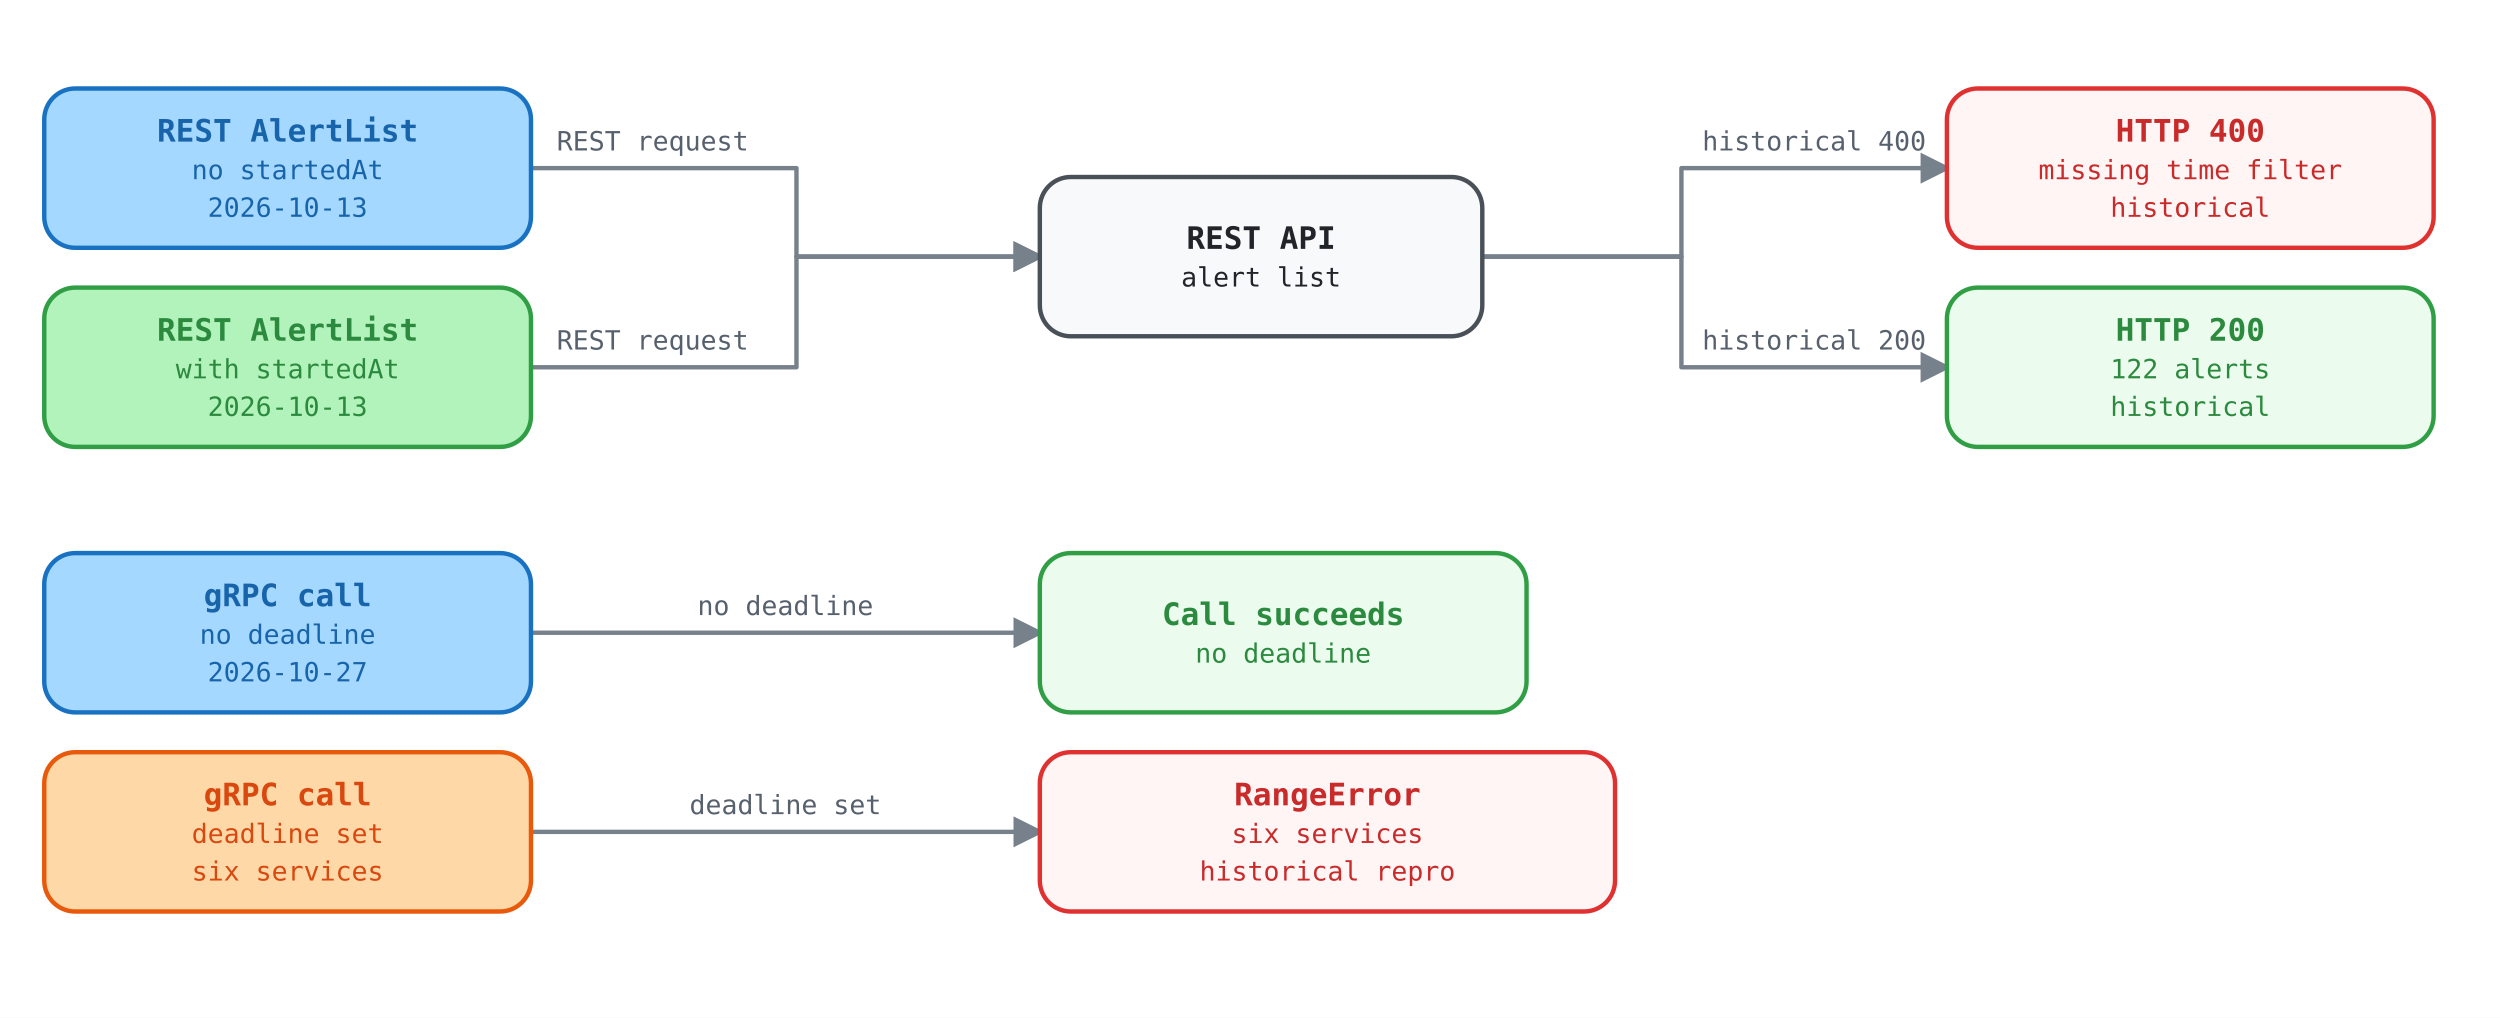
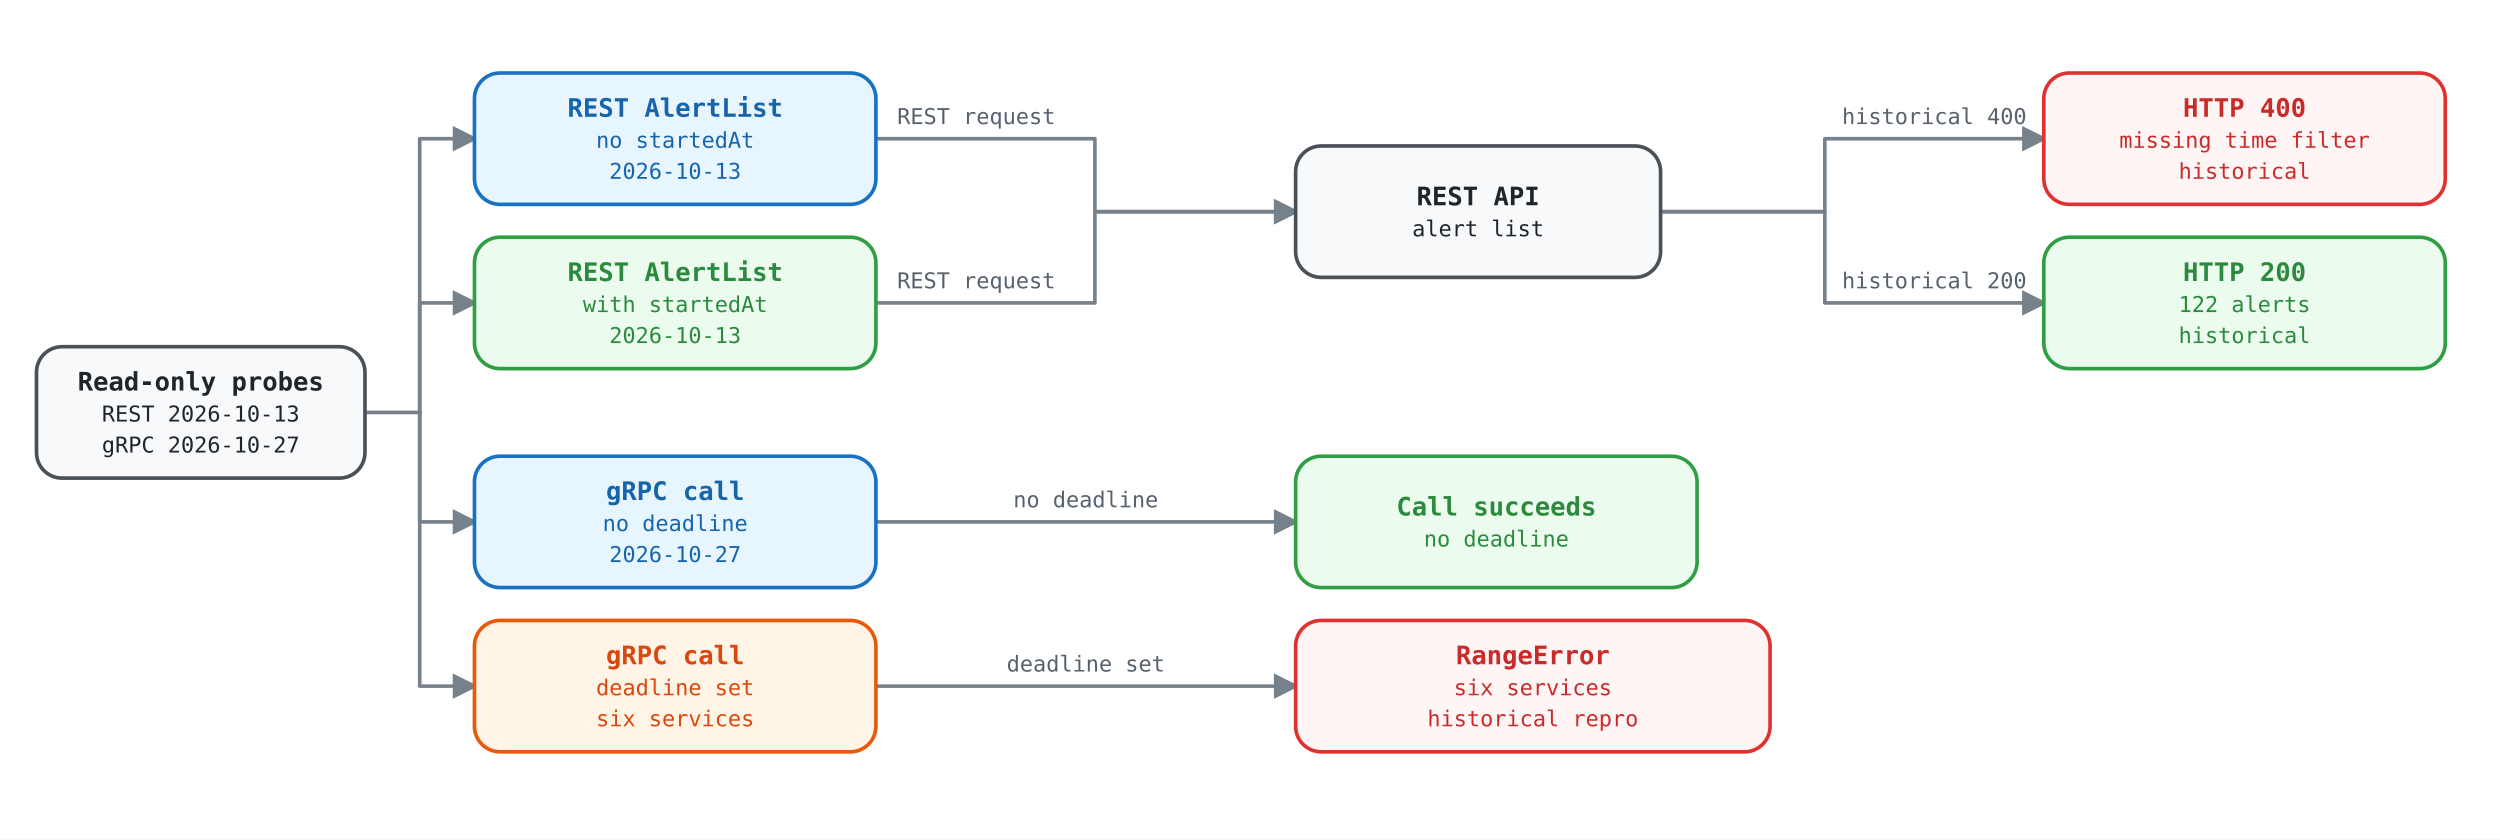
- <svg xmlns="http://www.w3.org/2000/svg" width="1130" height="460" id="alert-history" viewBox="0 0 1130 460" role="group" aria-label="Historical REST alert-list probes and the later gRPC deadline result.">
+ <svg xmlns="http://www.w3.org/2000/svg" width="1370" height="460" id="alert-history" viewBox="0 0 1370 460" role="group" aria-label="Historical REST alert-list probes and the later gRPC deadline result.">
  <style>/* House diagram style: the SVG parts and the explorer states. It reads the
   color tokens of page-theme/assets/theme.css, so load that file first. */
svg text { font-family: "JetBrains Mono", ui-monospace, "SF Mono", Menlo, Consolas, monospace; }
.node rect { stroke-width: 2; transition: stroke-width .15s; }
.node .nm { font-size: 14px; font-weight: 700; text-anchor: middle; }
.node .ft { font-size: 12px; text-anchor: middle; }
.fam-blue.src rect { fill: #a5d8ff; stroke: #1971c2; } .fam-blue.proc rect { fill: #e7f5ff; stroke: #1971c2; } .fam-blue text { fill: #1864ab; }
.fam-violet.src rect { fill: #d0bfff; stroke: #7048e8; } .fam-violet.proc rect { fill: #f3f0ff; stroke: #7048e8; } .fam-violet text { fill: #5f3dc4; }
.fam-green.src rect { fill: #b2f2bb; stroke: #2f9e44; } .fam-green.proc rect { fill: #ebfbee; stroke: #2f9e44; } .fam-green text { fill: #2b8a3e; }
.fam-orange.src rect { fill: #ffd8a8; stroke: #e8590c; } .fam-orange.proc rect { fill: #fff4e6; stroke: #e8590c; } .fam-orange text { fill: #d9480f; }
.fam-red.src rect { fill: #ffc9c9; stroke: #e03131; } .fam-red.proc rect { fill: #fff5f5; stroke: #e03131; } .fam-red text { fill: #c92a2a; }
.fam-cyan.src rect { fill: #99e9f2; stroke: #1098ad; } .fam-cyan.proc rect { fill: #e3fafc; stroke: #1098ad; } .fam-cyan text { fill: #0b7285; }
.fam-yellow.src rect { fill: #ffec99; stroke: #f08c00; } .fam-yellow.proc rect { fill: #fff9db; stroke: #f08c00; } .fam-yellow text { fill: #a35a00; }
.fam-neutral rect { fill: #f8f9fa; stroke: #495057; } .fam-neutral text { fill: #212529; }
.planned rect { stroke-dasharray: 7 6; }
.container rect { fill: #fafbfc; stroke: #a9b3be; stroke-width: 1.5; }
.clabel { font-size: 12px; font-weight: 600; fill: #57616d; }
.wire { fill: none; stroke: #77818c; stroke-width: 2; stroke-linecap: round; stroke-linejoin: round; }
.access .wire { stroke-dasharray: 1 7; stroke-width: 2.5; }
.elabel { font-size: 12px; fill: #57616d; }
.ah { fill: #77818c; } .ah-hi { fill: #1c222a; }
.note { font-size: 12px; font-weight: 600; fill: #57616d; }
.note.warn { fill: #b35900; }
.note.fam-blue { fill: #1971c2; } .note.fam-violet { fill: #7048e8; } .note.fam-green { fill: #2f9e44; }
.note.fam-orange { fill: #e8590c; } .note.fam-red { fill: #e03131; } .note.fam-cyan { fill: #1098ad; }
.note.fam-yellow { fill: #f08c00; } .note.fam-neutral { fill: #495057; }

.explorer .node { cursor: pointer; }
.explorer .node:focus { outline: none; }
.explorer .node:focus-visible rect, .explorer .node.sel rect { stroke: #5f3dc4; stroke-width: 4; }
.explorer .node, .explorer .edge { transition: opacity .2s; }
.explorer svg.dimming .node:not(.lit) { opacity: .28; }
.explorer svg.dimming .edge:not(.hi):not(.flow) { opacity: .14; }
.edge.hi .wire, .edge.flow .wire { stroke: #1c222a; stroke-width: 3; }
.edge.flow .wire { stroke-dasharray: 9 7; animation: flow .9s linear infinite; }
.edge.flow.access .wire, .edge.hi.access .wire { stroke-dasharray: 1 7; animation: none; }
@keyframes flow { to { stroke-dashoffset: -16; } }
@media (prefers-reduced-motion: reduce) { .edge.flow .wire { animation: none; stroke-dasharray: none; } * { transition: none !important; } }

.legend { display: flex; flex-wrap: wrap; gap: 6px 18px; font-size: 0.84rem; color: #57616d; }
.legend svg { width: 34px; height: 10px; vertical-align: middle; margin-right: 6px; min-width: 0; }
</style>
  <rect width="100%" height="100%" fill="#ffffff" />
  <defs>
    <marker id="alert-history-ah" viewBox="0 0 10 10" refX="8.5" refY="5" markerWidth="7" markerHeight="7" orient="auto-start-reverse">
      <path d="M0,0 L10,5 L0,10 z" class="ah" />
    </marker>
    <marker id="alert-history-ah-hi" viewBox="0 0 10 10" refX="8.5" refY="5" markerWidth="7" markerHeight="7" orient="auto-start-reverse">
      <path d="M0,0 L10,5 L0,10 z" class="ah-hi" />
    </marker>
  </defs>
+   <g class="edge data" data-seg="probes_stem" data-links="probes&gt;rest_empty,probes&gt;rest_started,probes&gt;grpc_open,probes&gt;grpc_deadline">
+     <path d="M200,226 H230" class="wire" />
+   </g>
+   <g class="edge data" data-seg="probes_rest_empty" data-links="probes&gt;rest_empty">
+     <path d="M230,226 V76 H260" class="wire arrow" marker-end="url(#alert-history-ah)" />
+   </g>
+   <g class="edge data" data-seg="probes_rest_started" data-links="probes&gt;rest_started">
+     <path d="M230,226 V166 H260" class="wire arrow" marker-end="url(#alert-history-ah)" />
+   </g>
+   <g class="edge data" data-seg="probes_grpc_open" data-links="probes&gt;grpc_open">
+     <path d="M230,226 V286 H260" class="wire arrow" marker-end="url(#alert-history-ah)" />
+   </g>
+   <g class="edge data" data-seg="probes_grpc_deadline" data-links="probes&gt;grpc_deadline">
+     <path d="M230,226 V376 H260" class="wire arrow" marker-end="url(#alert-history-ah)" />
+   </g>
  <g class="edge data" data-seg="rest_empty" data-links="rest_empty&gt;rest_api">
-     <path d="M240,76 H360 V116 H470" class="wire arrow" marker-end="url(#alert-history-ah)" />
-     <text x="295" y="68" class="elabel" text-anchor="middle">REST request</text>
+     <path d="M480,76 H600 V116 H710" class="wire arrow" marker-end="url(#alert-history-ah)" />
+     <text x="535" y="68" class="elabel" text-anchor="middle">REST request</text>
  </g>
  <g class="edge data" data-seg="rest_started" data-links="rest_started&gt;rest_api">
-     <path d="M240,166 H360 V116 H470" class="wire arrow" marker-end="url(#alert-history-ah)" />
-     <text x="295" y="158" class="elabel" text-anchor="middle">REST request</text>
+     <path d="M480,166 H600 V116 H710" class="wire arrow" marker-end="url(#alert-history-ah)" />
+     <text x="535" y="158" class="elabel" text-anchor="middle">REST request</text>
  </g>
  <g class="edge data" data-seg="rest_400" data-links="rest_api&gt;rest_missing">
-     <path d="M670,116 H760 V76 H880" class="wire arrow" marker-end="url(#alert-history-ah)" />
-     <text x="820" y="68" class="elabel" text-anchor="middle">historical 400</text>
+     <path d="M910,116 H1000 V76 H1120" class="wire arrow" marker-end="url(#alert-history-ah)" />
+     <text x="1060" y="68" class="elabel" text-anchor="middle">historical 400</text>
  </g>
  <g class="edge data" data-seg="rest_200" data-links="rest_api&gt;rest_success">
-     <path d="M670,116 H760 V166 H880" class="wire arrow" marker-end="url(#alert-history-ah)" />
-     <text x="820" y="158" class="elabel" text-anchor="middle">historical 200</text>
+     <path d="M910,116 H1000 V166 H1120" class="wire arrow" marker-end="url(#alert-history-ah)" />
+     <text x="1060" y="158" class="elabel" text-anchor="middle">historical 200</text>
  </g>
  <g class="edge data" data-seg="grpc_open" data-links="grpc_open&gt;grpc_ok">
-     <path d="M240,286 H470" class="wire arrow" marker-end="url(#alert-history-ah)" />
-     <text x="355" y="278" class="elabel" text-anchor="middle">no deadline</text>
+     <path d="M480,286 H710" class="wire arrow" marker-end="url(#alert-history-ah)" />
+     <text x="595" y="278" class="elabel" text-anchor="middle">no deadline</text>
  </g>
  <g class="edge data" data-seg="grpc_deadline" data-links="grpc_deadline&gt;grpc_error">
-     <path d="M240,376 H470" class="wire arrow" marker-end="url(#alert-history-ah)" />
-     <text x="355" y="368" class="elabel" text-anchor="middle">deadline set</text>
+     <path d="M480,376 H710" class="wire arrow" marker-end="url(#alert-history-ah)" />
+     <text x="595" y="368" class="elabel" text-anchor="middle">deadline set</text>
  </g>
-   <g class="node fam-blue src " data-id="rest_empty">
-     <rect x="20" y="40" width="220" height="72" rx="14" />
-     <text x="130.0" y="64.0" class="nm">REST AlertList</text>
-     <text x="130.0" y="81.0" class="ft">no startedAt</text>
-     <text x="130.0" y="98.0" class="ft">2026-10-13</text>
+   <g class="node fam-blue proc " data-id="rest_empty">
+     <rect x="260" y="40" width="220" height="72" rx="14" />
+     <text x="370" y="64.0" class="nm">REST AlertList</text>
+     <text x="370" y="81.0" class="ft">no startedAt</text>
+     <text x="370" y="98.0" class="ft">2026-10-13</text>
  </g>
-   <g class="node fam-green src " data-id="rest_started">
-     <rect x="20" y="130" width="220" height="72" rx="14" />
-     <text x="130.0" y="154.0" class="nm">REST AlertList</text>
-     <text x="130.0" y="171.0" class="ft">with startedAt</text>
-     <text x="130.0" y="188.0" class="ft">2026-10-13</text>
+   <g class="node fam-green proc " data-id="rest_started">
+     <rect x="260" y="130" width="220" height="72" rx="14" />
+     <text x="370" y="154.0" class="nm">REST AlertList</text>
+     <text x="370" y="171.0" class="ft">with startedAt</text>
+     <text x="370" y="188.0" class="ft">2026-10-13</text>
  </g>
  <g class="node fam-neutral hub " data-id="rest_api">
-     <rect x="470" y="80" width="200" height="72" rx="14" />
-     <text x="570.0" y="112.5" class="nm">REST API</text>
-     <text x="570.0" y="129.5" class="ft">alert list</text>
+     <rect x="710" y="80" width="200" height="72" rx="14" />
+     <text x="810" y="112.5" class="nm">REST API</text>
+     <text x="810" y="129.5" class="ft">alert list</text>
  </g>
  <g class="node fam-red proc " data-id="rest_missing">
-     <rect x="880" y="40" width="220" height="72" rx="14" />
-     <text x="990.0" y="64.0" class="nm">HTTP 400</text>
-     <text x="990.0" y="81.0" class="ft">missing time filter</text>
-     <text x="990.0" y="98.0" class="ft">historical</text>
+     <rect x="1120" y="40" width="220" height="72" rx="14" />
+     <text x="1230" y="64.0" class="nm">HTTP 400</text>
+     <text x="1230" y="81.0" class="ft">missing time filter</text>
+     <text x="1230" y="98.0" class="ft">historical</text>
  </g>
  <g class="node fam-green proc " data-id="rest_success">
-     <rect x="880" y="130" width="220" height="72" rx="14" />
-     <text x="990.0" y="154.0" class="nm">HTTP 200</text>
-     <text x="990.0" y="171.0" class="ft">122 alerts</text>
-     <text x="990.0" y="188.0" class="ft">historical</text>
+     <rect x="1120" y="130" width="220" height="72" rx="14" />
+     <text x="1230" y="154.0" class="nm">HTTP 200</text>
+     <text x="1230" y="171.0" class="ft">122 alerts</text>
+     <text x="1230" y="188.0" class="ft">historical</text>
  </g>
-   <g class="node fam-blue src " data-id="grpc_open">
-     <rect x="20" y="250" width="220" height="72" rx="14" />
-     <text x="130.0" y="274.0" class="nm">gRPC call</text>
-     <text x="130.0" y="291.0" class="ft">no deadline</text>
-     <text x="130.0" y="308.0" class="ft">2026-10-27</text>
+   <g class="node fam-blue proc " data-id="grpc_open">
+     <rect x="260" y="250" width="220" height="72" rx="14" />
+     <text x="370" y="274.0" class="nm">gRPC call</text>
+     <text x="370" y="291.0" class="ft">no deadline</text>
+     <text x="370" y="308.0" class="ft">2026-10-27</text>
  </g>
-   <g class="node fam-orange src " data-id="grpc_deadline">
-     <rect x="20" y="340" width="220" height="72" rx="14" />
-     <text x="130.0" y="364.0" class="nm">gRPC call</text>
-     <text x="130.0" y="381.0" class="ft">deadline set</text>
-     <text x="130.0" y="398.0" class="ft">six services</text>
+   <g class="node fam-orange proc " data-id="grpc_deadline">
+     <rect x="260" y="340" width="220" height="72" rx="14" />
+     <text x="370" y="364.0" class="nm">gRPC call</text>
+     <text x="370" y="381.0" class="ft">deadline set</text>
+     <text x="370" y="398.0" class="ft">six services</text>
  </g>
  <g class="node fam-green proc " data-id="grpc_ok">
-     <rect x="470" y="250" width="220" height="72" rx="14" />
-     <text x="580.0" y="282.5" class="nm">Call succeeds</text>
-     <text x="580.0" y="299.5" class="ft">no deadline</text>
+     <rect x="710" y="250" width="220" height="72" rx="14" />
+     <text x="820" y="282.5" class="nm">Call succeeds</text>
+     <text x="820" y="299.5" class="ft">no deadline</text>
  </g>
  <g class="node fam-red proc " data-id="grpc_error">
-     <rect x="470" y="340" width="260" height="72" rx="14" />
-     <text x="600.0" y="364.0" class="nm">RangeError</text>
-     <text x="600.0" y="381.0" class="ft">six services</text>
-     <text x="600.0" y="398.0" class="ft">historical repro</text>
+     <rect x="710" y="340" width="260" height="72" rx="14" />
+     <text x="840" y="364.0" class="nm">RangeError</text>
+     <text x="840" y="381.0" class="ft">six services</text>
+     <text x="840" y="398.0" class="ft">historical repro</text>
+   </g>
+   <g class="node fam-neutral hub " data-id="probes">
+     <rect x="20" y="190" width="180" height="72" rx="14" />
+     <text x="110.0" y="214.0" class="nm">Read-only probes</text>
+     <text x="110.0" y="231.0" class="ft">REST 2026-10-13</text>
+     <text x="110.0" y="248.0" class="ft">gRPC 2026-10-27</text>
  </g>
</svg>
